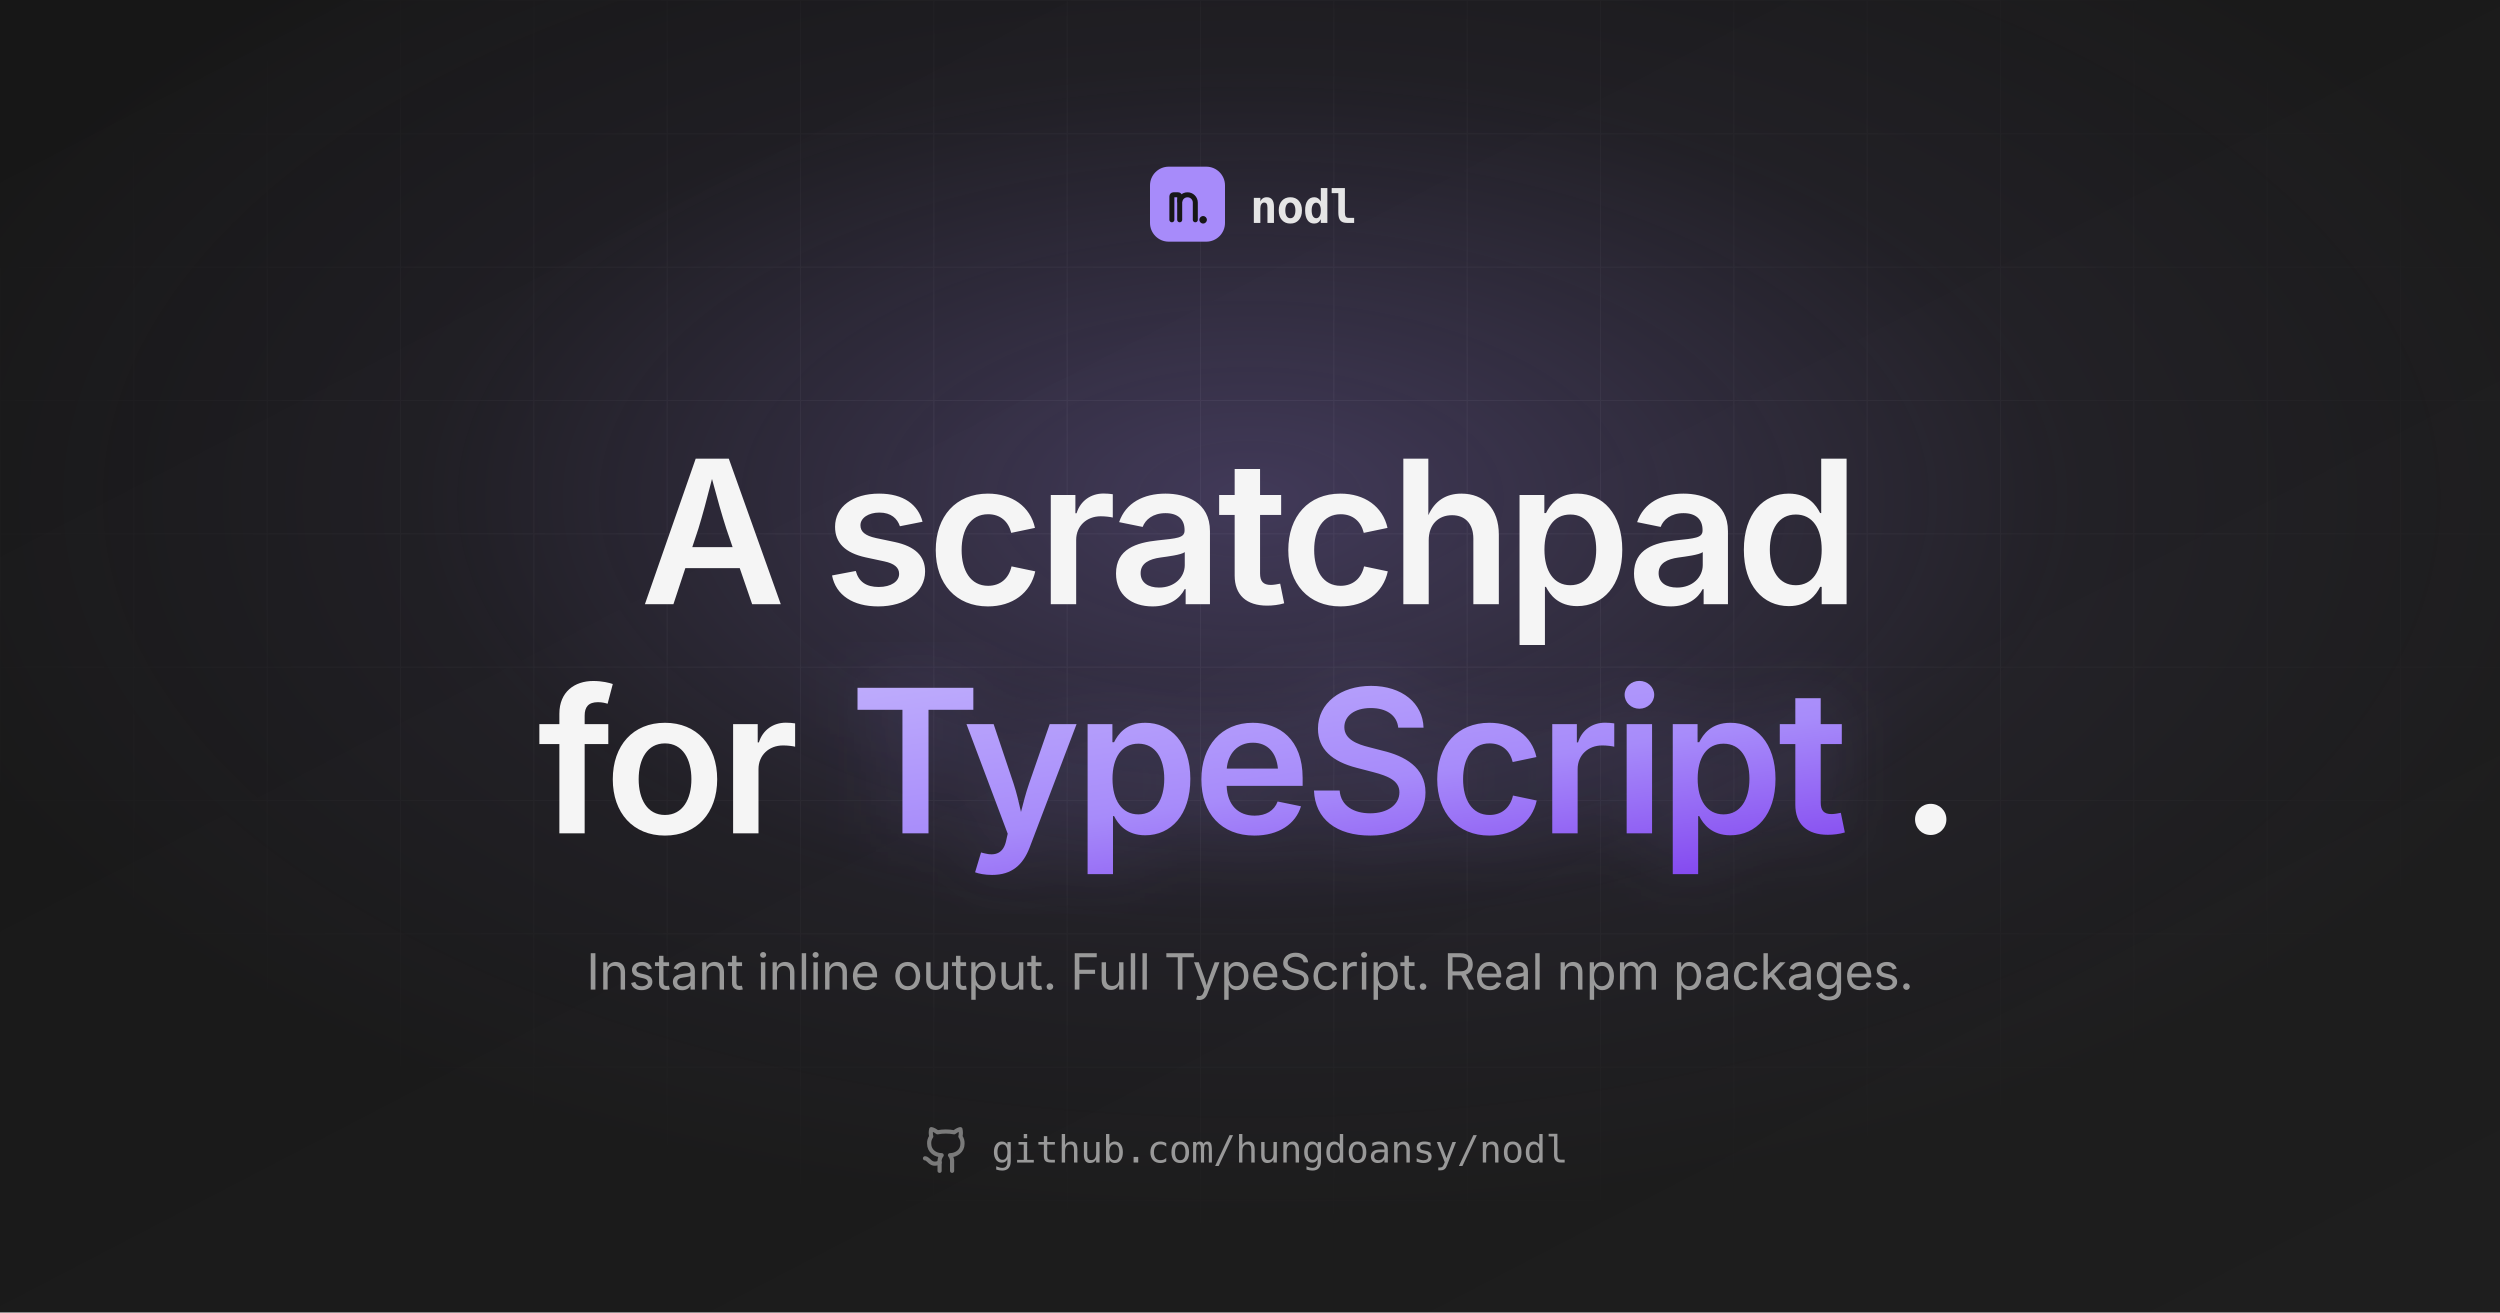
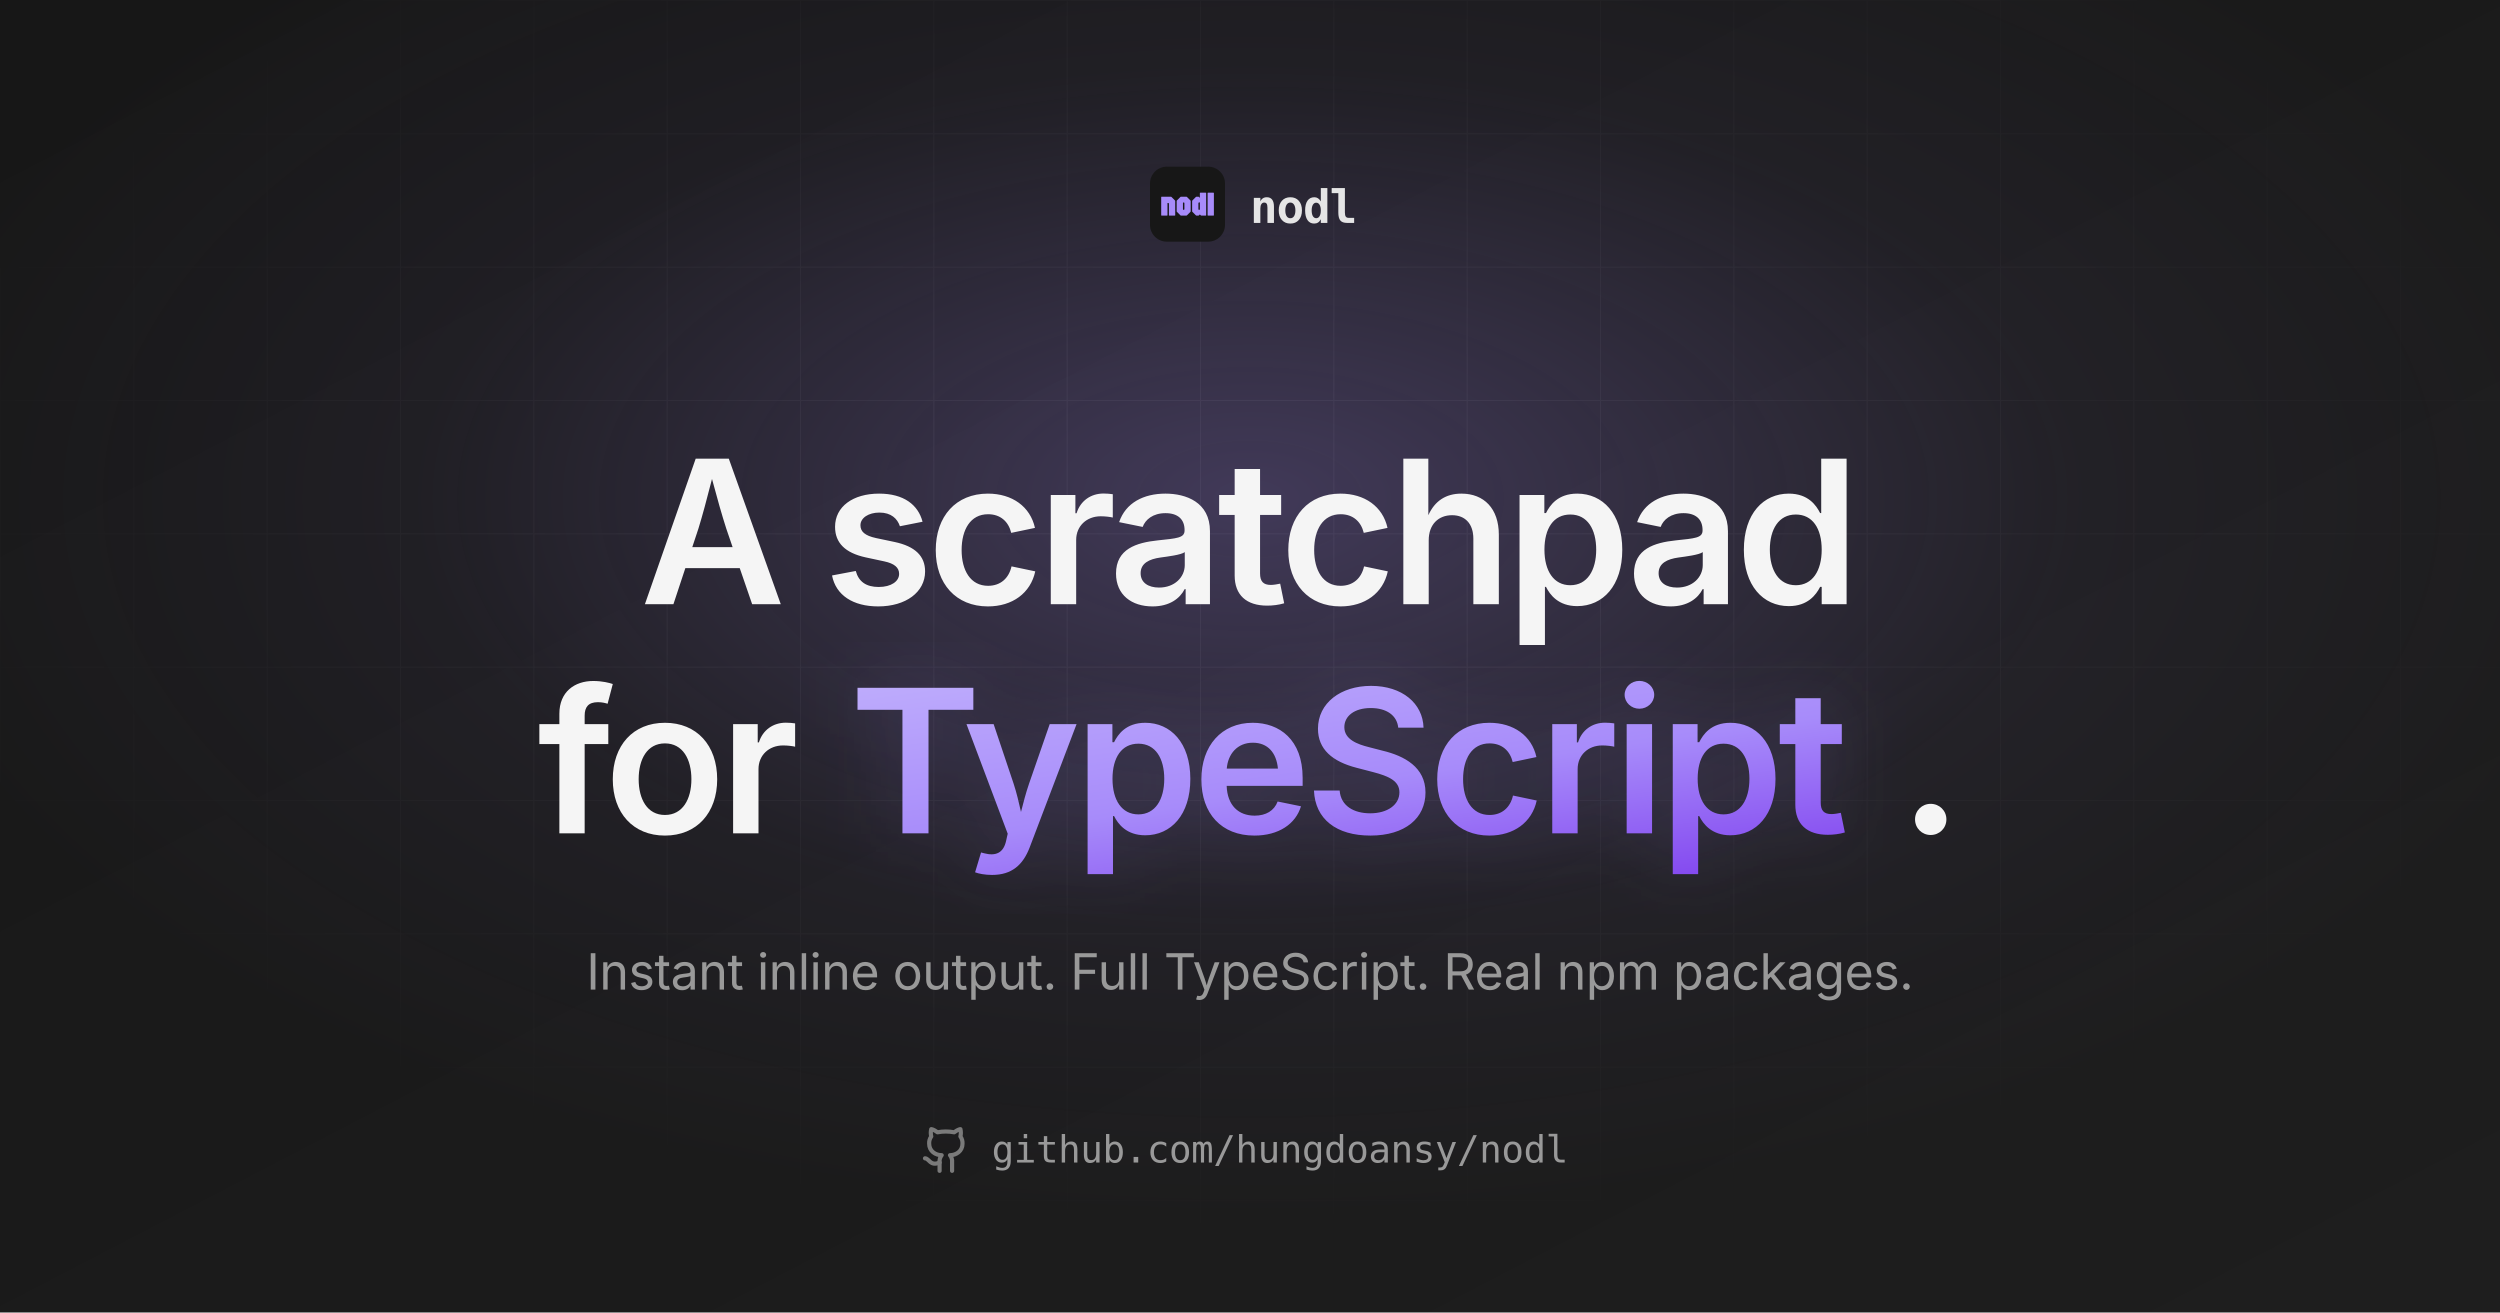
<svg xmlns="http://www.w3.org/2000/svg" viewBox="0 0 1200 630" width="1200" height="630" role="img" aria-label="nodl — A scratchpad for TypeScript">
  <defs>
    <linearGradient id="bg" x1="0" y1="0" x2="1" y2="1">
      <stop offset="0" stop-color="#171717" />
      <stop offset="1" stop-color="#1e1e1e" />
    </linearGradient>
    <radialGradient id="glow" cx="50%" cy="38%" r="55%">
      <stop offset="0" stop-color="#a78bfa" stop-opacity="0.28" />
      <stop offset="0.6" stop-color="#a78bfa" stop-opacity="0.05" />
      <stop offset="1" stop-color="#a78bfa" stop-opacity="0" />
    </radialGradient>
    <radialGradient id="gridFade" cx="50%" cy="40%" r="55%">
      <stop offset="0.25" stop-color="#ffffff" stop-opacity="1" />
      <stop offset="1" stop-color="#ffffff" stop-opacity="0" />
    </radialGradient>
    <pattern id="grid" width="64" height="64" patternUnits="userSpaceOnUse">
      <path d="M 64 0 L 0 0 0 64" fill="none" stroke="rgba(255,255,255,0.05)" stroke-width="1" />
    </pattern>
    <mask id="gridMask">
      <rect width="1200" height="630" fill="url(#gridFade)" />
    </mask>
    <linearGradient id="tsGradient" x1="0" y1="0" x2="1" y2="1">
      <stop offset="0" stop-color="#c4b5fd" />
      <stop offset="0.55" stop-color="#a78bfa" />
      <stop offset="1" stop-color="#7c3aed" />
    </linearGradient>
    <filter id="tsBlur" x="-20%" y="-20%" width="140%" height="140%">
      <feGaussianBlur stdDeviation="18" />
    </filter>
  </defs>
  <rect width="1200" height="630" fill="url(#bg)" />
  <g mask="url(#gridMask)">
    <rect width="1200" height="630" fill="url(#grid)" />
  </g>
  <rect width="1200" height="630" fill="url(#glow)" />
  <g transform="translate(552 80)">
-     <g transform="scale(1.5)">
-       <rect width="24" height="24" rx="6" fill="#a78bfa" />
-       <path d="M7 17V9.5C7 9.224 7.224 9 7.5 9H9C9.276 9 9.5 9.224 9.5 9.5V11" stroke="#171717" stroke-width="1.6" stroke-linecap="round" fill="none" />
-       <path d="M14.5 17V11.5C14.5 10.119 13.381 9 12 9C10.619 9 9.5 10.119 9.5 11.5V17" stroke="#171717" stroke-width="1.6" stroke-linecap="round" stroke-linejoin="round" fill="none" />
-       <circle cx="17" cy="17" r="1.2" fill="#171717" />
+     <g transform="scale(0.04368932)">
+       <rect width="824" height="824" rx="185" fill="#171717" />
+       <path d="M637.603 537.622C634.457 537.622 632.884 536.049 632.884 532.903V290.719C632.884 287.573 634.457 286 637.603 286H697.252C700.398 286 701.971 287.573 701.971 290.719V532.903C701.971 536.049 700.398 537.622 697.252 537.622H637.603Z" fill="#A78BFA" />
+       <path d="M511.246 537.622C508.352 537.622 505.835 536.553 503.695 534.413L465.943 496.66C463.929 494.647 462.922 492.13 462.922 489.11V378.494C462.922 375.474 463.929 372.957 465.943 370.944L503.695 333.191C505.835 331.052 508.352 329.982 511.246 329.982H530.877C533.772 329.982 536.289 331.052 538.428 333.191L547.866 342.629V290.719C547.866 287.573 549.439 286 552.585 286H612.235C615.381 286 616.954 287.573 616.954 290.719V532.903C616.954 536.049 615.381 537.622 612.235 537.622H563.533C561.898 537.622 560.702 537.308 559.947 536.678C559.192 536.049 558.311 535.294 557.304 534.413L547.866 524.975L538.428 534.413C536.289 536.553 533.772 537.622 530.877 537.622H511.246ZM539.561 474.764H540.316C542.832 474.764 544.72 474.072 545.978 472.687C547.237 471.303 547.866 469.353 547.866 466.836V392.84H539.938C537.421 392.84 535.471 393.532 534.086 394.917C532.702 396.301 532.01 398.252 532.01 400.768V466.836C532.01 469.353 532.639 471.303 533.898 472.687C535.282 474.072 537.169 474.764 539.561 474.764Z" fill="#A78BFA" />
+       <path d="M341.285 537.622C338.391 537.622 335.874 536.553 333.734 534.413L295.982 496.66C293.968 494.647 292.961 492.13 292.961 489.11V378.494C292.961 375.474 293.968 372.957 295.982 370.944L333.734 333.191C335.874 331.052 338.391 329.982 341.285 329.982H398.669C401.564 329.982 404.08 331.052 406.22 333.191L443.973 370.944C445.986 372.957 446.993 375.474 446.993 378.494V489.11C446.993 492.13 445.986 494.647 443.973 496.66L406.22 534.413C404.08 536.553 401.564 537.622 398.669 537.622H341.285ZM369.6 474.764H369.977C372.494 474.764 374.444 474.072 375.829 472.687C377.213 471.303 377.905 469.353 377.905 466.836V400.768C377.905 398.252 377.213 396.301 375.829 394.917C374.444 393.532 372.494 392.84 369.977 392.84H369.411C366.894 392.84 365.006 393.532 363.748 394.917C362.615 396.301 362.049 398.252 362.049 400.768V466.836C362.049 469.353 362.678 471.303 363.937 472.687C365.321 474.072 367.209 474.764 369.6 474.764Z" fill="#A78BFA" />
+       <path d="M127.719 537.622C124.573 537.622 123 536.049 123 532.903V334.701C123 331.555 124.573 329.982 127.719 329.982H228.708C231.602 329.982 234.119 331.052 236.258 333.191L274.011 370.944C276.025 372.957 277.031 375.474 277.031 378.494V532.903C277.031 536.049 275.458 537.622 272.312 537.622H212.663C209.517 537.622 207.944 536.049 207.944 532.903V406.998C207.944 401.838 205.301 399.258 200.016 399.258H192.088V532.903C192.088 536.049 190.515 537.622 187.368 537.622H127.719Z" fill="#A78BFA" />
    </g>
    <text x="48" y="27" font-family="ui-monospace, 'JetBrains Mono', 'Menlo', monospace" font-size="22" font-weight="600" fill="#e5e5e5" letter-spacing="-0.5">nodl</text>
  </g>
  <g font-family="-apple-system, BlinkMacSystemFont, 'Segoe UI', 'Helvetica Neue', sans-serif" font-size="96" font-weight="600" letter-spacing="-3">
    <text x="600" y="290" text-anchor="middle" fill="#f5f5f5">A scratchpad</text>
    <text x="600" y="400" text-anchor="middle" fill="#a78bfa" fill-opacity="0.18" filter="url(#tsBlur)">
      <tspan fill-opacity="0">for </tspan>
      <tspan>TypeScript</tspan>
      <tspan fill-opacity="0">.</tspan>
    </text>
    <text x="600" y="400" text-anchor="middle">
      <tspan fill="#f5f5f5">for </tspan>
      <tspan fill="url(#tsGradient)">TypeScript</tspan>
      <tspan fill="#f5f5f5">.</tspan>
    </text>
  </g>
  <text x="600" y="475" text-anchor="middle" font-family="-apple-system, BlinkMacSystemFont, 'Segoe UI', 'Helvetica Neue', sans-serif" font-size="24" fill="#999999" letter-spacing="-0.2">
    Instant inline output. Full TypeScript. Real npm packages.
  </text>
  <g transform="translate(442 540)">
    <g transform="translate(0 0)" stroke="#7a7a7a" stroke-width="2" stroke-linecap="round" stroke-linejoin="round" fill="none">
      <path d="M15 22v-4a4.8 4.8 0 0 0-1-3.5c3 0 6-2 6-5.5.08-1.25-.27-2.48-1-3.5.28-1.15.28-2.35 0-3.5 0 0-1 0-3 1.5-2.64-.5-5.36-.5-8 0C6 2 5 2 5 2c-.3 1.15-.3 2.35 0 3.5A5.4 5.4 0 0 0 4 9c0 3.5 3 5.5 6 5.5-.39.49-.68 1.05-.85 1.65-.17.6-.22 1.23-.15 1.85v4" />
      <path d="M9 18c-4.51 2-5-2-7-2" />
    </g>
    <text x="34" y="18" font-family="ui-monospace, 'JetBrains Mono', 'Menlo', monospace" font-size="18" fill="#999999" letter-spacing="-0.2">github.com/hungdoansy/nodl</text>
  </g>
</svg>
